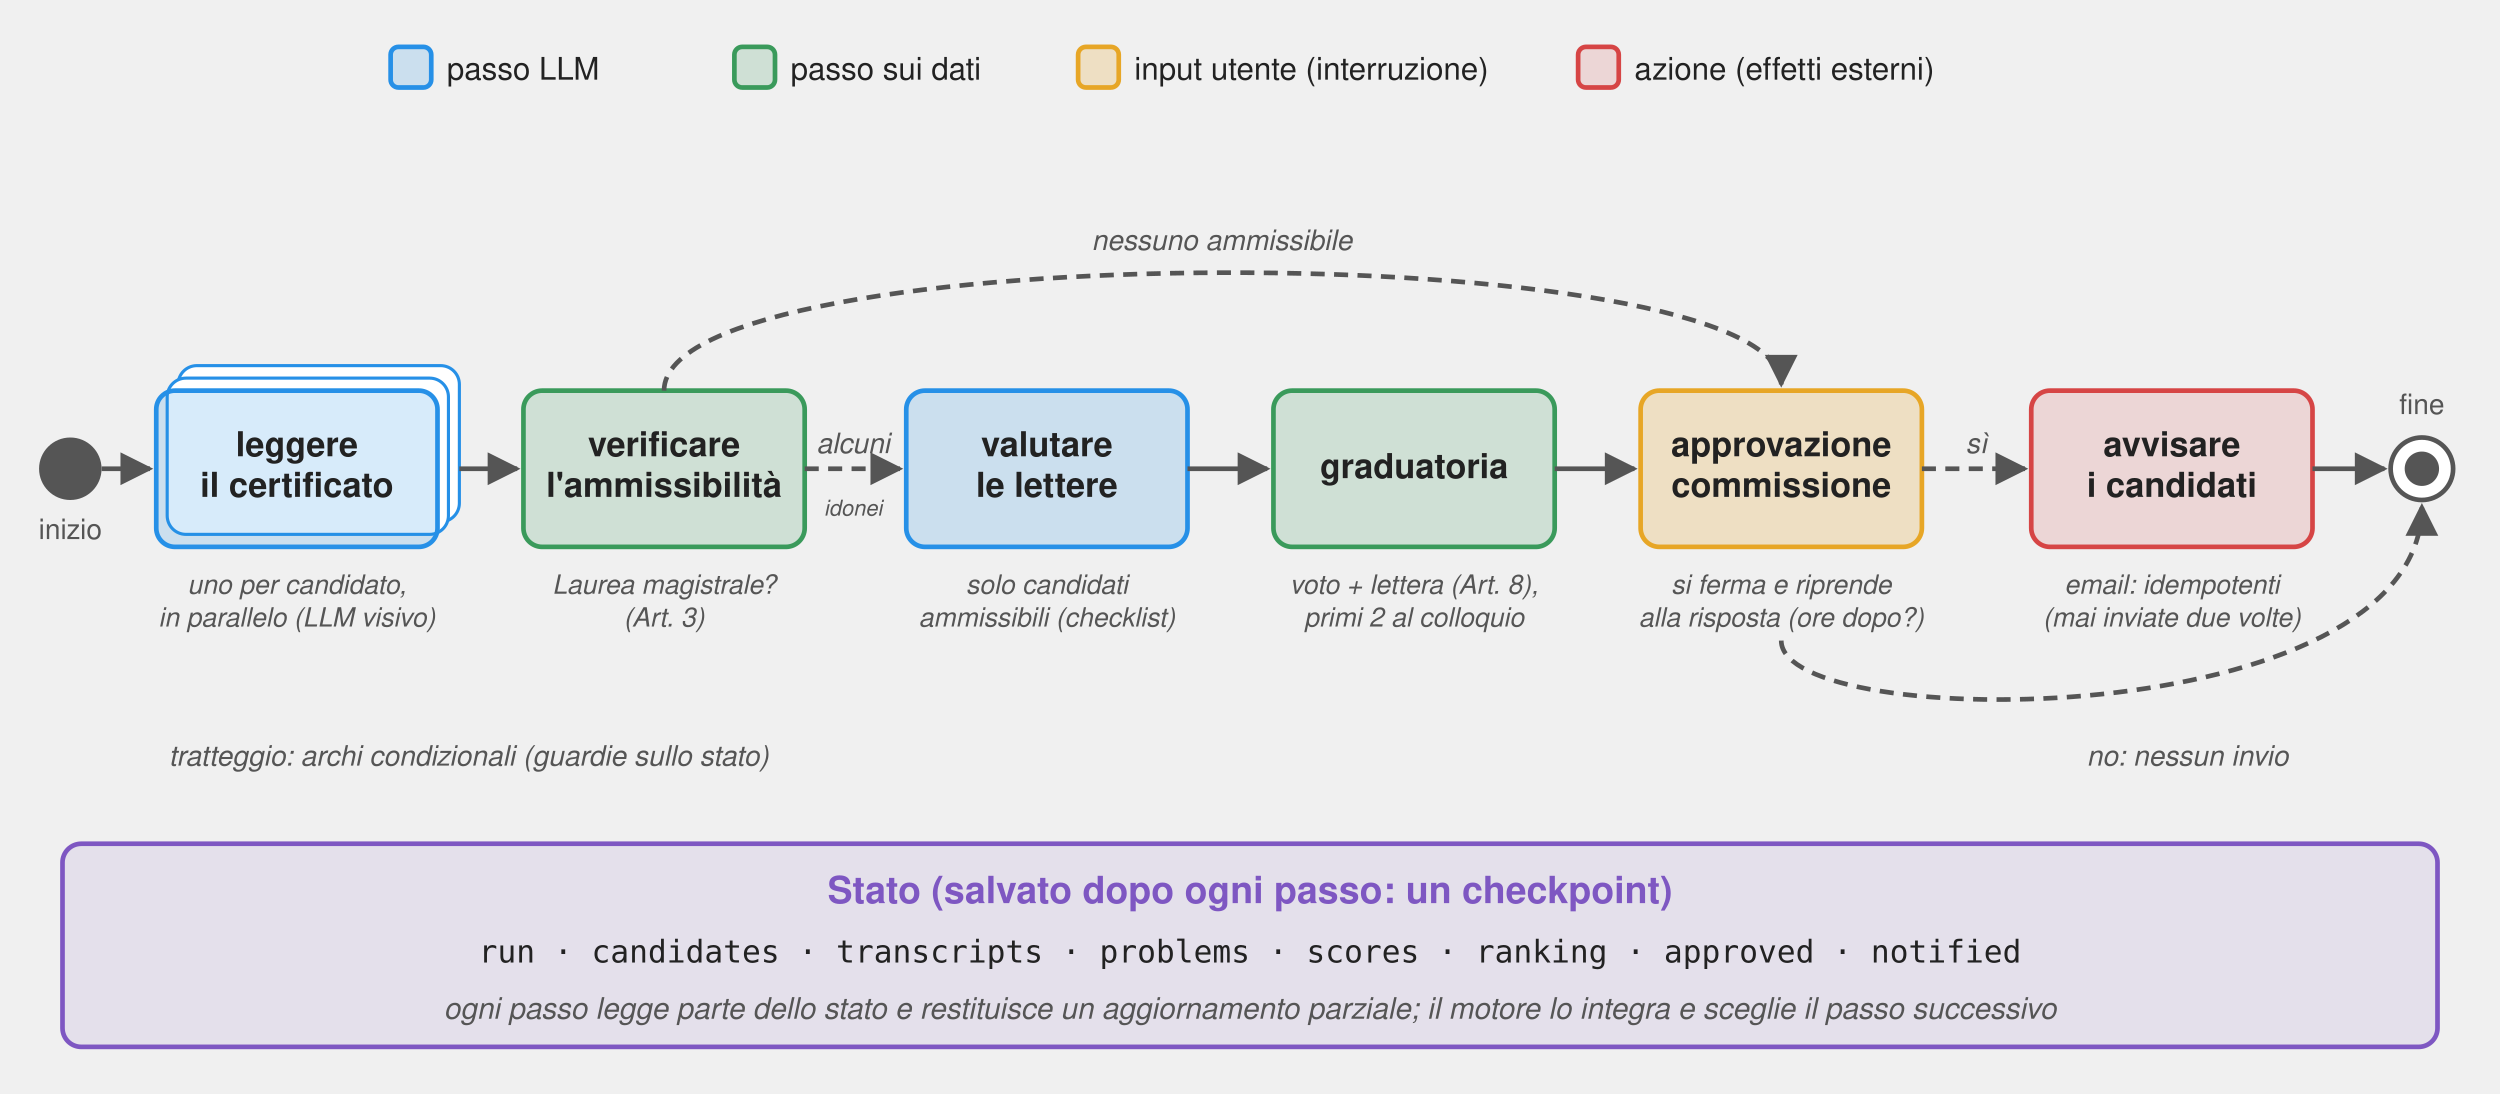
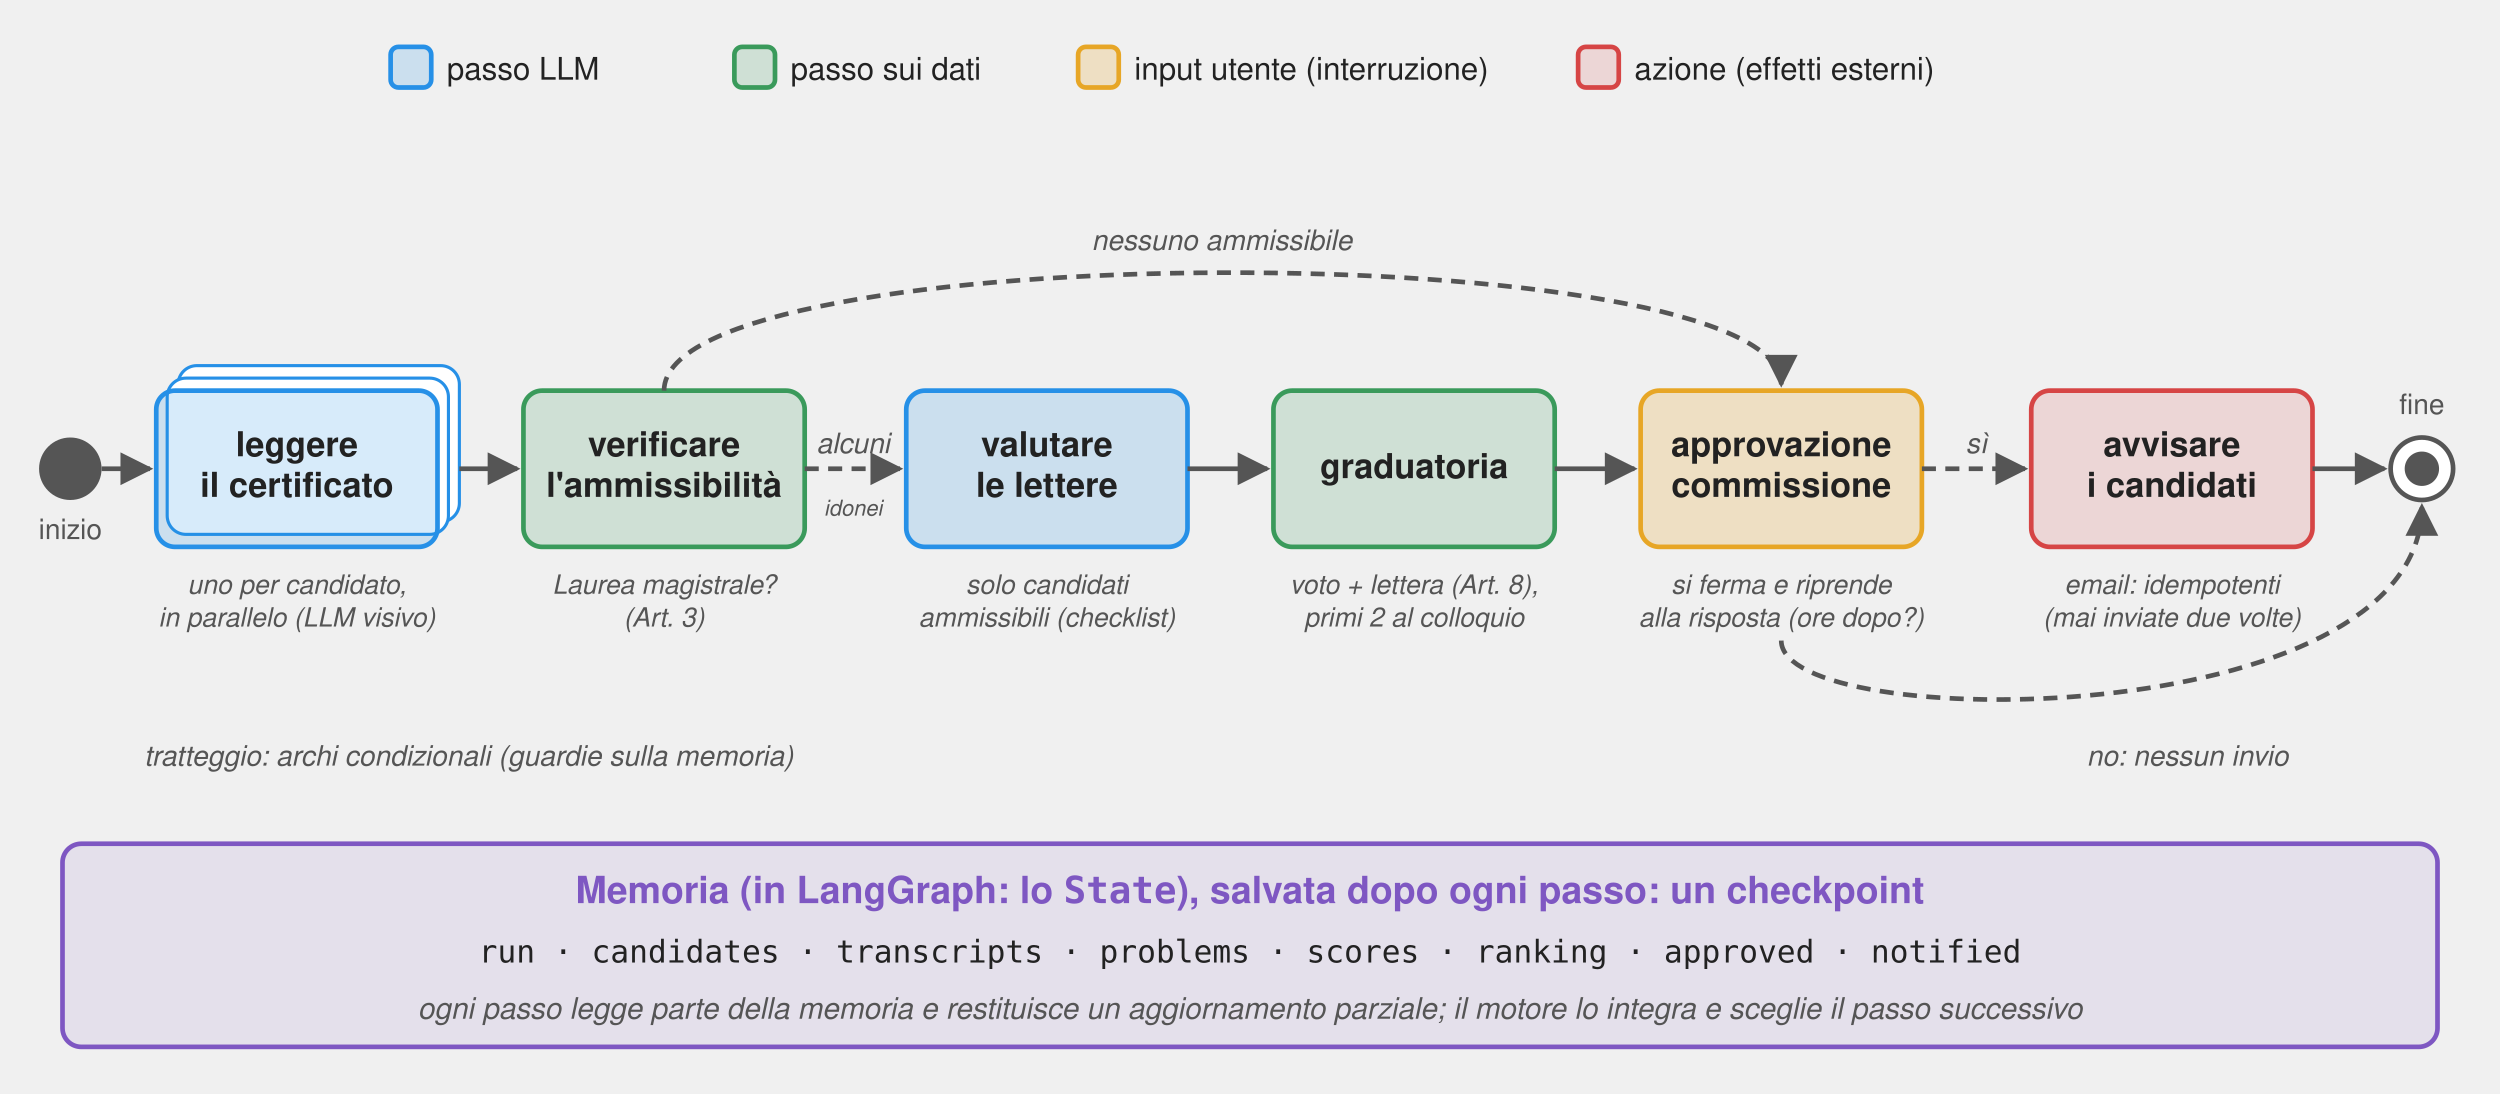
<svg xmlns="http://www.w3.org/2000/svg" viewBox="0 0 1600 700" font-family="Signika Negative, Helvetica, Arial, sans-serif" text-anchor="middle" fill="#222">
  <defs>
    <marker id="a" viewBox="0 0 10 10" refX="9" refY="5" markerWidth="7" markerHeight="7" orient="auto">
      <path d="M0,0 L10,5 L0,10 z" fill="#555" />
    </marker>
  </defs>
  <g font-size="20" text-anchor="start">
    <rect x="250" y="30" width="26" height="26" rx="5" fill="#2690e7" fill-opacity="0.18" stroke="#2690e7" stroke-width="3" />
    <text x="286" y="51">passo LLM</text>
    <rect x="470" y="30" width="26" height="26" rx="5" fill="#3a9a5b" fill-opacity="0.18" stroke="#3a9a5b" stroke-width="3" />
    <text x="506" y="51">passo sui dati</text>
    <rect x="690" y="30" width="26" height="26" rx="5" fill="#e7a626" fill-opacity="0.22" stroke="#e7a626" stroke-width="3" />
    <text x="726" y="51">input utente (interruzione)</text>
    <rect x="1010" y="30" width="26" height="26" rx="5" fill="#d64545" fill-opacity="0.15" stroke="#d64545" stroke-width="3" />
    <text x="1046" y="51">azione (effetti esterni)</text>
  </g>
  <circle cx="45" cy="300" r="20" fill="#555" />
  <text x="45" y="345" font-size="18" fill="#555">inizio</text>
  <circle cx="1550" cy="300" r="20" fill="#fff" stroke="#555" stroke-width="3" />
  <circle cx="1550" cy="300" r="11" fill="#555" />
  <text x="1550" y="265" font-size="18" fill="#555">fine</text>
  <g font-size="22">
    <rect x="114" y="234" width="180" height="100" rx="12" fill="#fff" stroke="#2690e7" stroke-width="2" />
    <rect x="107" y="242" width="180" height="100" rx="12" fill="#fff" stroke="#2690e7" stroke-width="2" />
    <rect x="100" y="250" width="180" height="100" rx="12" fill="#2690e7" fill-opacity="0.18" stroke="#2690e7" stroke-width="3" />
    <text x="190" y="292" font-weight="600">leggere</text>
    <text x="190" y="318" font-weight="600">il certificato</text>
    <text x="190" y="380" font-size="17" font-style="italic" fill="#555">uno per candidato,</text>
    <text x="190" y="401" font-size="17" font-style="italic" fill="#555">in parallelo (LLM visivo)</text>
    <rect x="335" y="250" width="180" height="100" rx="12" fill="#3a9a5b" fill-opacity="0.18" stroke="#3a9a5b" stroke-width="3" />
    <text x="425" y="292" font-weight="600">verificare</text>
    <text x="425" y="318" font-weight="600">l'ammissibilità</text>
    <text x="425" y="380" font-size="17" font-style="italic" fill="#555">Laurea magistrale?</text>
    <text x="425" y="401" font-size="17" font-style="italic" fill="#555">(Art. 3)</text>
    <rect x="580" y="250" width="180" height="100" rx="12" fill="#2690e7" fill-opacity="0.18" stroke="#2690e7" stroke-width="3" />
    <text x="670" y="292" font-weight="600">valutare</text>
    <text x="670" y="318" font-weight="600">le lettere</text>
    <text x="670" y="380" font-size="17" font-style="italic" fill="#555">solo candidati</text>
    <text x="670" y="401" font-size="17" font-style="italic" fill="#555">ammissibili (checklist)</text>
    <rect x="815" y="250" width="180" height="100" rx="12" fill="#3a9a5b" fill-opacity="0.18" stroke="#3a9a5b" stroke-width="3" />
    <text x="905" y="306" font-weight="600">graduatoria</text>
    <text x="905" y="380" font-size="17" font-style="italic" fill="#555">voto + lettera (Art. 8),</text>
    <text x="905" y="401" font-size="17" font-style="italic" fill="#555">primi 2 al colloquio</text>
    <rect x="1050" y="250" width="180" height="100" rx="12" fill="#e7a626" fill-opacity="0.22" stroke="#e7a626" stroke-width="3" />
    <text x="1140" y="292" font-weight="600">approvazione</text>
    <text x="1140" y="318" font-weight="600">commissione</text>
    <text x="1140" y="380" font-size="17" font-style="italic" fill="#555">si ferma e riprende</text>
    <text x="1140" y="401" font-size="17" font-style="italic" fill="#555">alla risposta (ore dopo?)</text>
    <rect x="1300" y="250" width="180" height="100" rx="12" fill="#d64545" fill-opacity="0.15" stroke="#d64545" stroke-width="3" />
    <text x="1390" y="292" font-weight="600">avvisare</text>
    <text x="1390" y="318" font-weight="600">i candidati</text>
    <text x="1390" y="380" font-size="17" font-style="italic" fill="#555">email: idempotenti</text>
    <text x="1390" y="401" font-size="17" font-style="italic" fill="#555">(mai inviate due volte)</text>
  </g>
  <g stroke="#555" stroke-width="3" fill="none">
    <line x1="65" y1="300" x2="96" y2="300" marker-end="url(#a)" />
    <line x1="294" y1="300" x2="331" y2="300" marker-end="url(#a)" />
    <line x1="515" y1="300" x2="576" y2="300" stroke-dasharray="9 6" marker-end="url(#a)" />
    <line x1="760" y1="300" x2="811" y2="300" marker-end="url(#a)" />
    <line x1="995" y1="300" x2="1046" y2="300" marker-end="url(#a)" />
    <line x1="1230" y1="300" x2="1296" y2="300" stroke-dasharray="9 6" marker-end="url(#a)" />
    <line x1="1480" y1="300" x2="1526" y2="300" marker-end="url(#a)" />
    <path d="M425,250 C425,150 1140,150 1140,246" stroke-dasharray="9 6" marker-end="url(#a)" />
    <path d="M1140,410 C1140,470 1550,470 1550,324" stroke-dasharray="9 6" marker-end="url(#a)" />
  </g>
  <g font-size="18" fill="#555" font-style="italic">
    <text x="546" y="290">alcuni</text>
    <text x="546" y="330" font-size="14">idonei</text>
    <text x="782" y="160">nessuno ammissibile</text>
    <text x="1265" y="290">sì</text>
    <text x="1400" y="490">no: nessun invio</text>
  </g>
-   <text x="300" y="490" font-size="18" fill="#555" font-style="italic">tratteggio: archi condizionali (guardie sullo stato)</text>
+   <text x="300" y="490" font-size="18" fill="#555" font-style="italic">tratteggio: archi condizionali (guardie sulla memoria)</text>
  <rect x="40" y="540" width="1520" height="130" rx="12" fill="#7e57c2" fill-opacity="0.10" stroke="#7e57c2" stroke-width="3" />
-   <text x="800" y="578" font-size="24" font-weight="600" fill="#7e57c2">Stato (salvato dopo ogni passo: un checkpoint)</text>
+   <text x="800" y="578" font-size="24" font-weight="600" fill="#7e57c2">Memoria (in LangGraph: lo <tspan font-family="Menlo, Consolas, monospace">State</tspan>), salvata dopo ogni passo: un checkpoint</text>
  <g font-size="20" font-family="Menlo, Consolas, monospace">
    <text x="800" y="616">run · candidates · transcripts · problems · scores · ranking · approved · notified</text>
  </g>
-   <text x="800" y="652" font-size="19" font-style="italic" fill="#555">ogni passo legge parte dello stato e restituisce un aggiornamento parziale; il motore lo integra e sceglie il passo successivo</text>
+   <text x="800" y="652" font-size="19" font-style="italic" fill="#555">ogni passo legge parte della memoria e restituisce un aggiornamento parziale; il motore lo integra e sceglie il passo successivo</text>
</svg>
